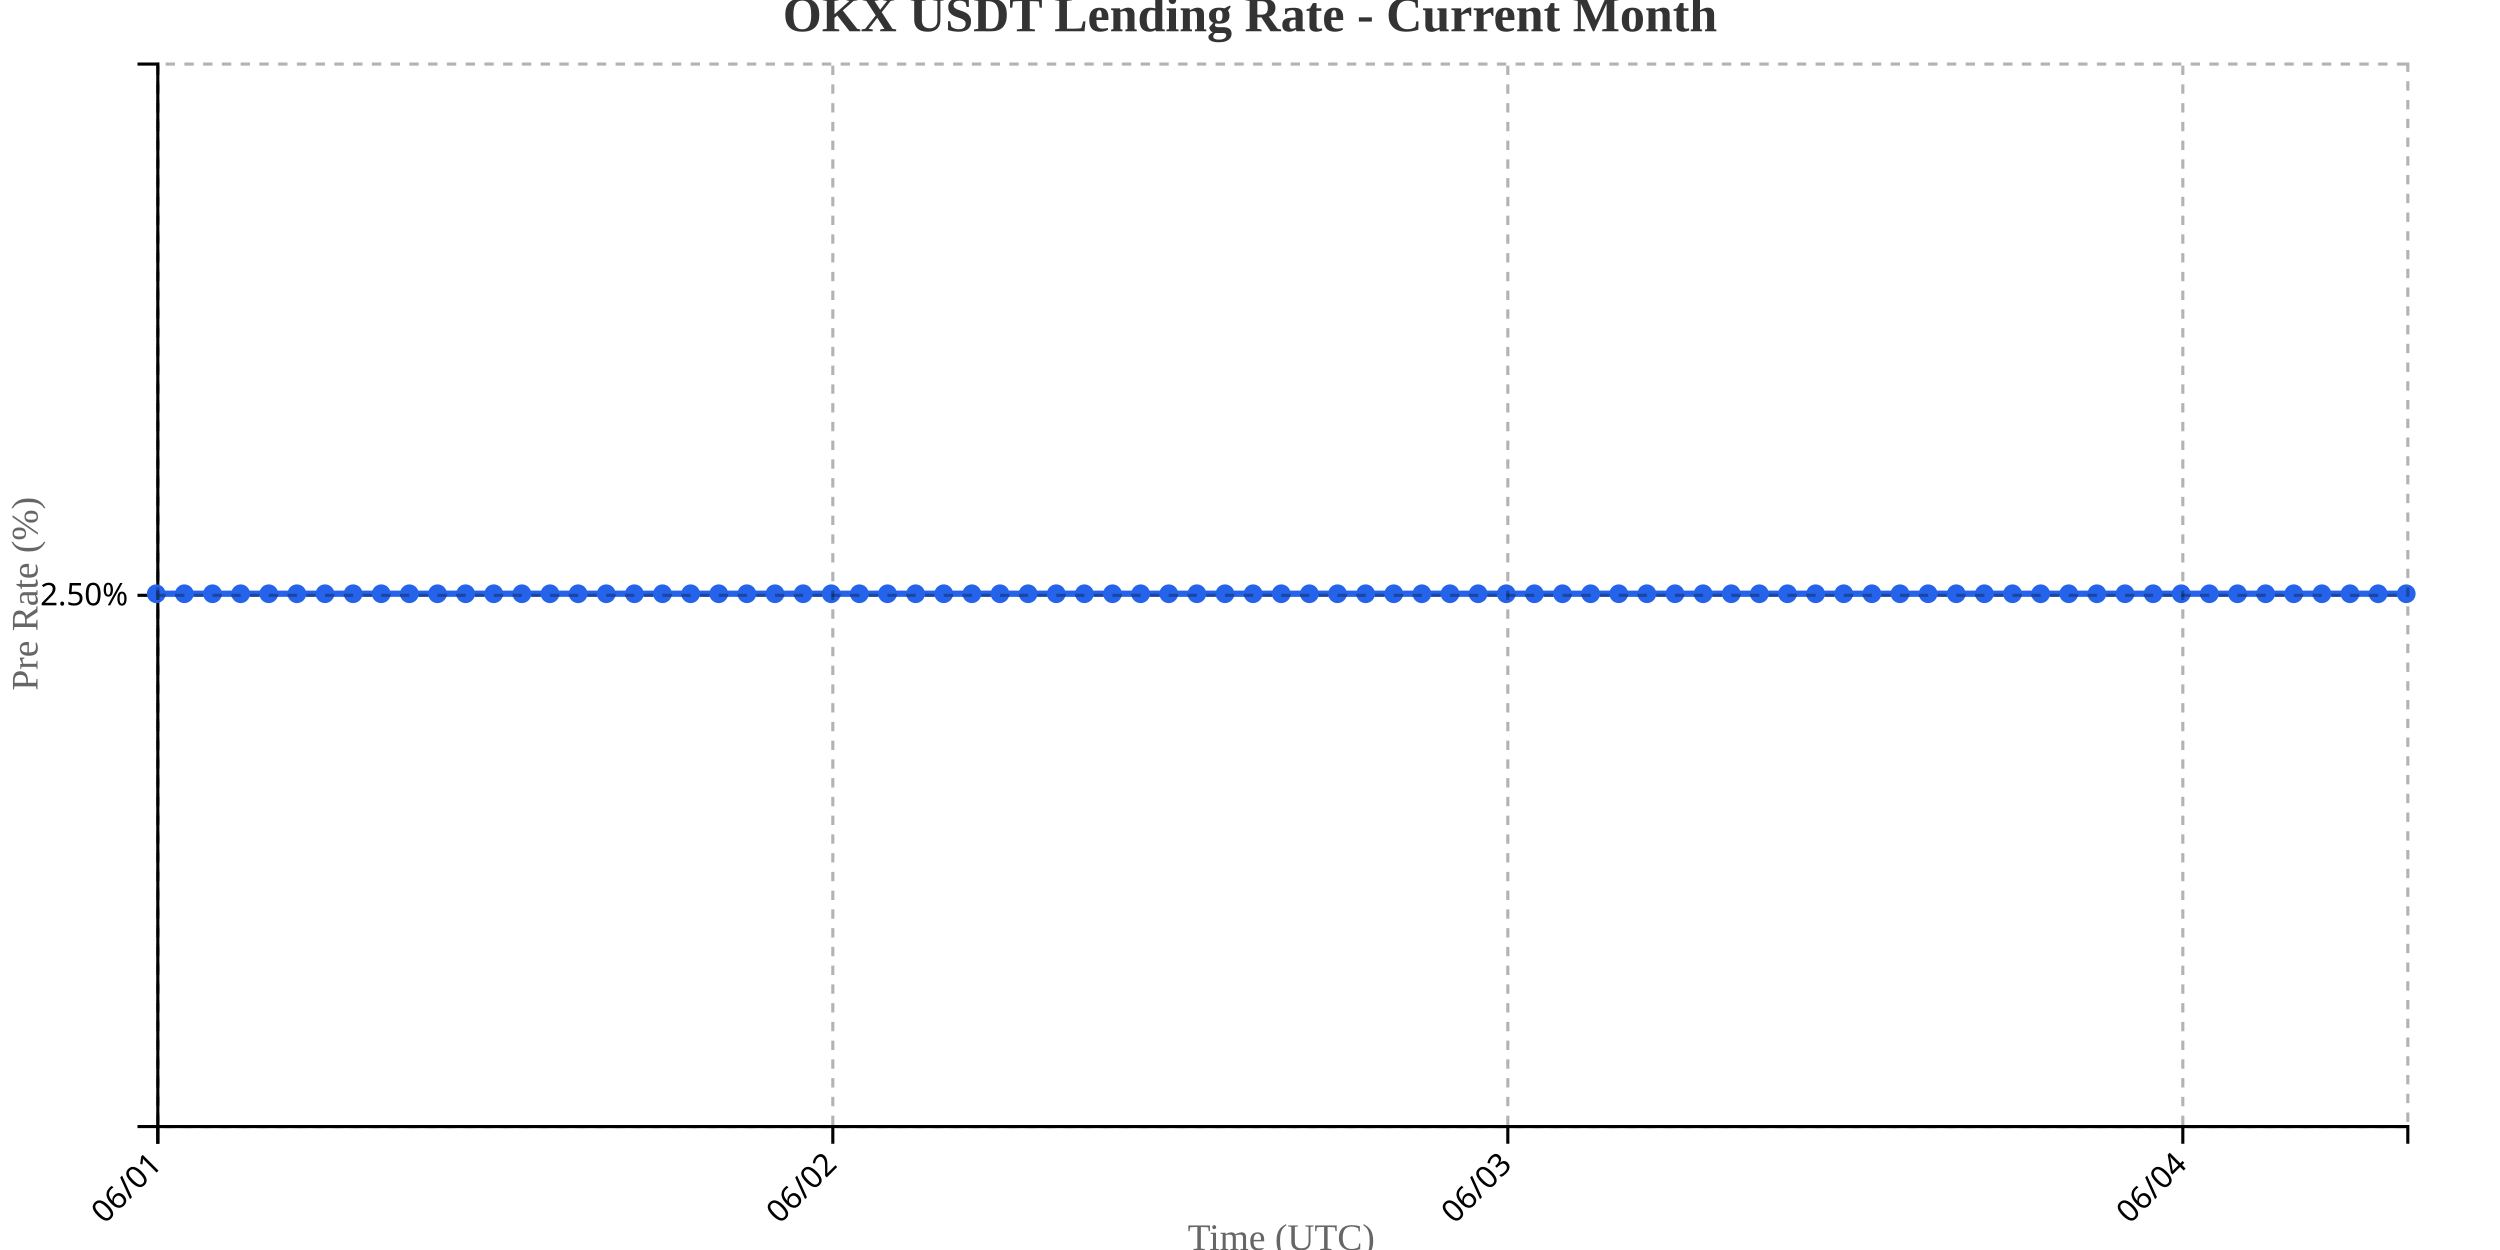
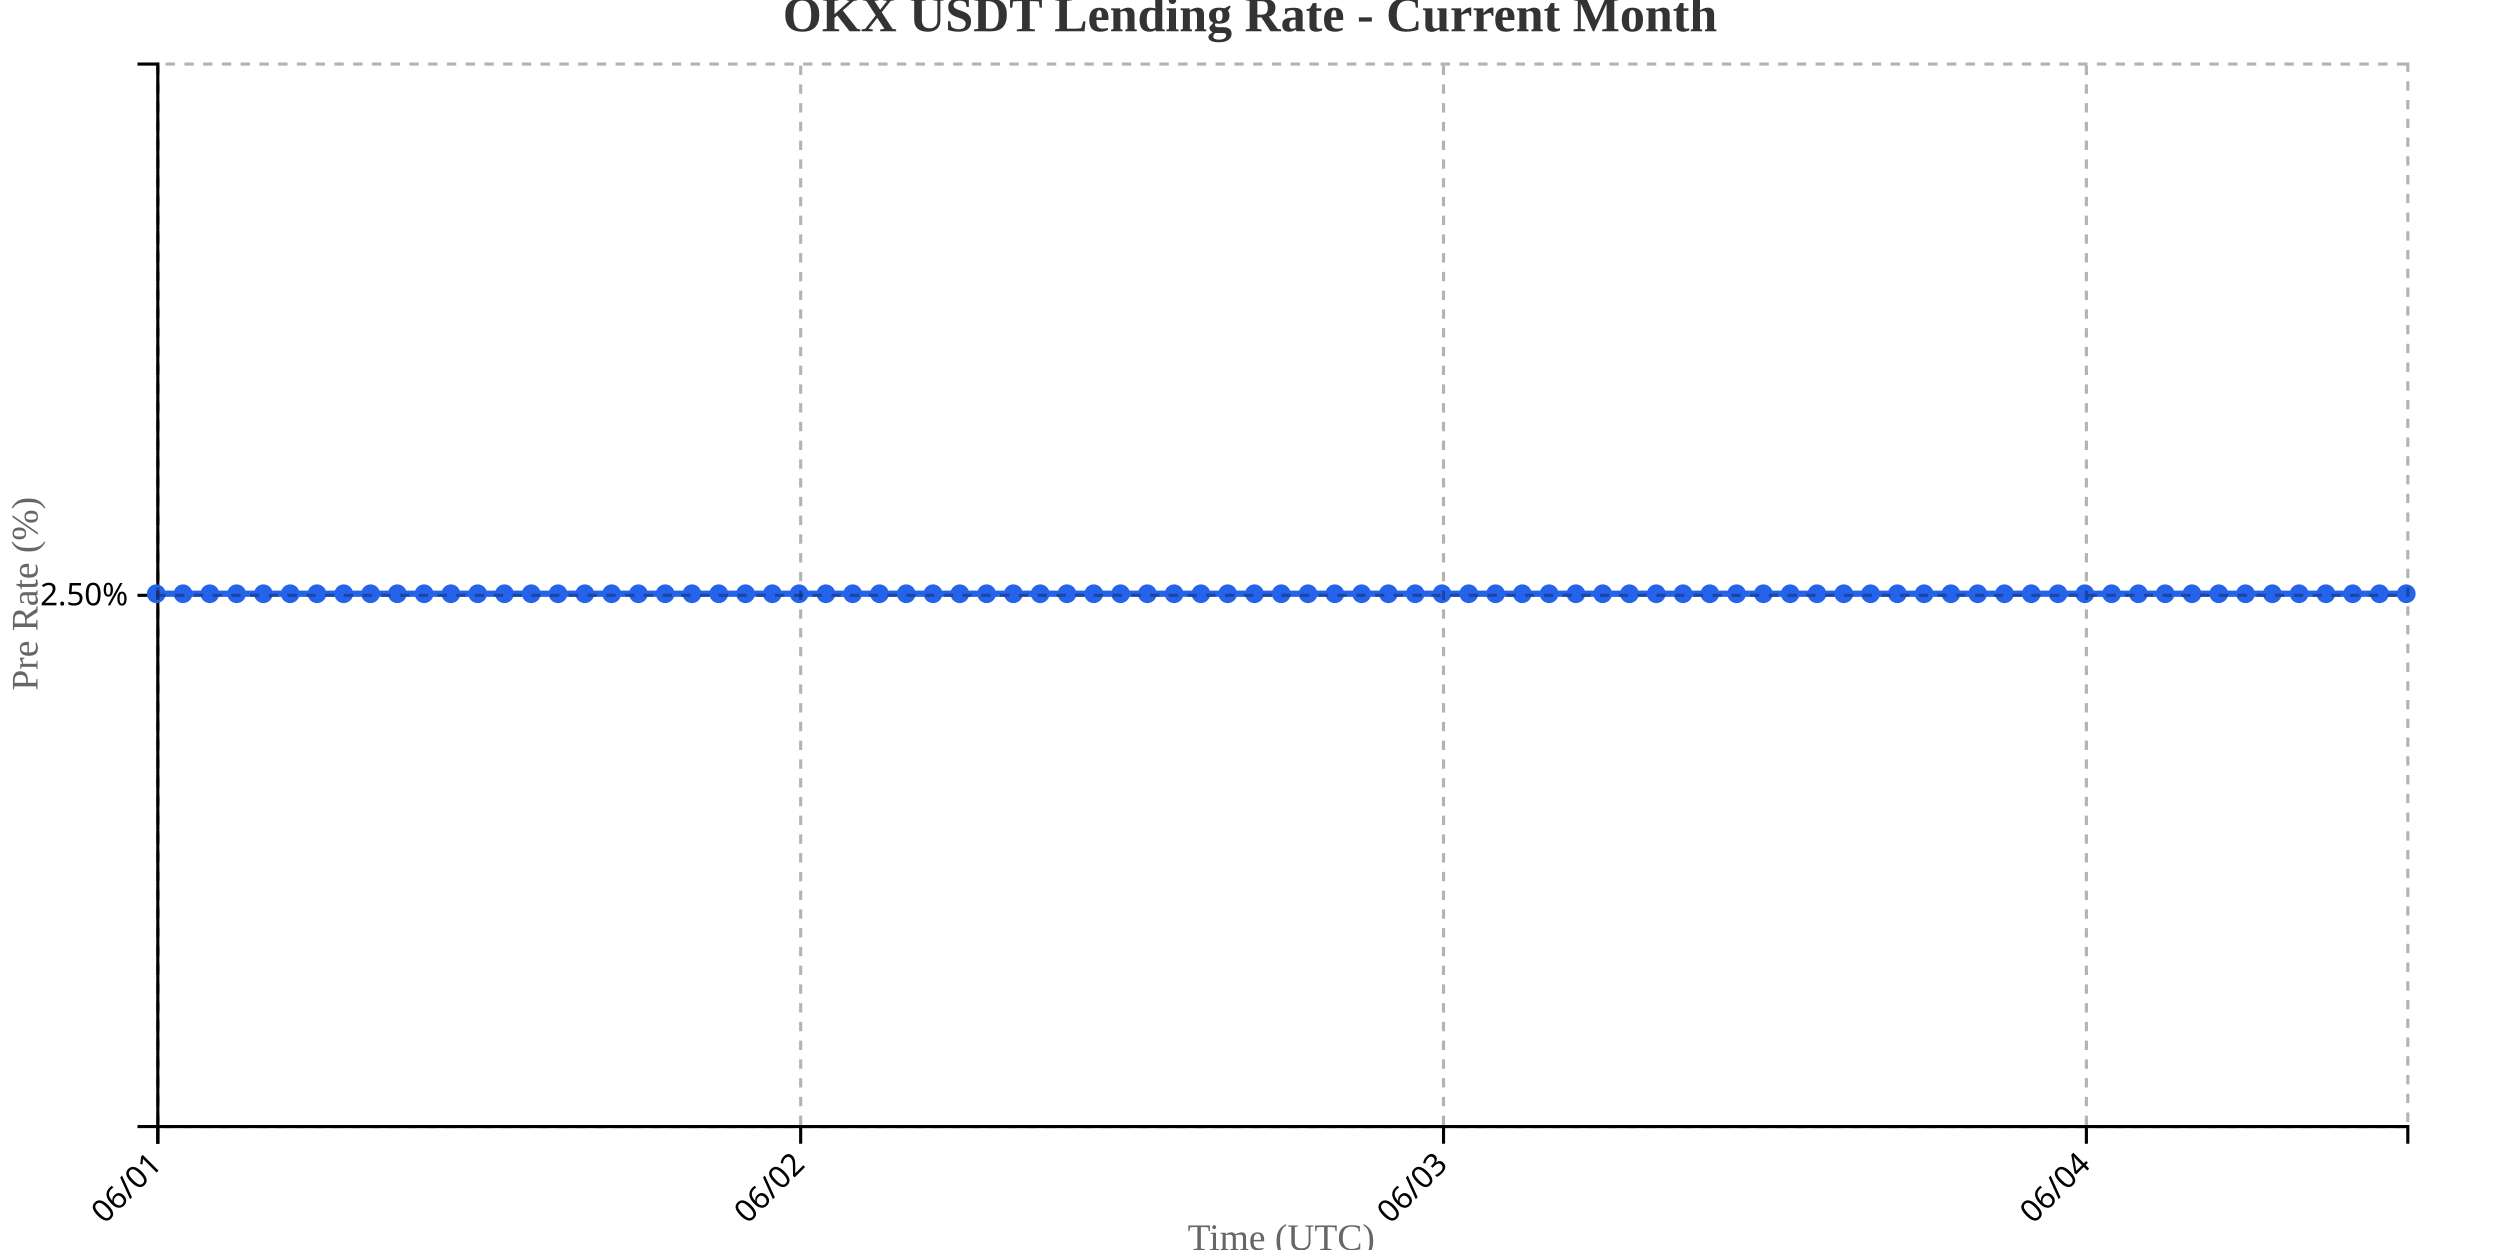
<svg xmlns="http://www.w3.org/2000/svg" width="800" height="400">
  <g transform="translate(50,20)">
    <g transform="translate(0,340)" fill="none" font-size="10" font-family="sans-serif" text-anchor="middle">
      <path class="domain" stroke="currentColor" d="M0.5,6V0.5H720.5V6" />
      <g class="tick" opacity="1" transform="translate(0.5,0)">
        <line stroke="currentColor" y2="6" />
        <text fill="currentColor" y="9" dy=".15em" style="text-anchor: end;" dx="-.8em" transform="rotate(-45)">06/01</text>
      </g>
-       <g class="tick" opacity="1" transform="translate(216.5,0)">
+       <g class="tick" opacity="1" transform="translate(206.2143,0)">
        <line stroke="currentColor" y2="6" />
        <text fill="currentColor" y="9" dy=".15em" style="text-anchor: end;" dx="-.8em" transform="rotate(-45)">06/02</text>
      </g>
-       <g class="tick" opacity="1" transform="translate(432.5,0)">
+       <g class="tick" opacity="1" transform="translate(411.9286,0)">
        <line stroke="currentColor" y2="6" />
        <text fill="currentColor" y="9" dy=".15em" style="text-anchor: end;" dx="-.8em" transform="rotate(-45)">06/03</text>
      </g>
-       <g class="tick" opacity="1" transform="translate(648.5,0)">
+       <g class="tick" opacity="1" transform="translate(617.6429,0)">
        <line stroke="currentColor" y2="6" />
        <text fill="currentColor" y="9" dy=".15em" style="text-anchor: end;" dx="-.8em" transform="rotate(-45)">06/04</text>
      </g>
    </g>
    <g fill="none" font-size="10" font-family="sans-serif" text-anchor="end">
      <path class="domain" stroke="currentColor" d="M-6,340.5H0.5V0.5H-6" />
      <g class="tick" opacity="1" transform="translate(0,170.5)">
        <line stroke="currentColor" x2="-6" />
        <text fill="currentColor" x="-9" dy="0.32em">2.50%</text>
      </g>
    </g>
    <text transform="rotate(-90)" y="-50" x="-170" dy="1em" style="text-anchor: middle; font-size: 12px; fill: #666;">Pre Rate (%)</text>
    <text transform="translate(360, 380)" style="text-anchor: middle; font-size: 12px; fill: #666;">Time (UTC)</text>
-     <path fill="none" stroke="#2563eb" stroke-width="2" d="M0,170C3,170,6,170,9,170C12,170,15,170,18,170C21,170,24,170,27,170C30,170,33,170,36,170C39,170,42,170,45,170C48,170,51,170,54,170C57,170,60,170,63,170C66,170,69,170,72,170C75,170,78,170,81,170C84,170,87,170,90,170C93,170,96,170,99,170C102,170,105,170,108,170C111,170,114,170,117,170C120,170,123,170,126,170C129,170,132,170,135,170C138,170,141,170,144,170C147,170,150,170,153,170C156,170,159,170,162,170C165,170,168,170,171,170C174,170,177,170,180,170C183,170,186,170,189,170C192,170,195,170,198,170C201,170,204,170,207,170C210,170,213,170,216,170C219,170,222,170,225,170C228,170,231,170,234,170C237,170,240,170,243,170C246,170,249,170,252,170C255,170,258,170,261,170C264,170,267,170,270,170C273,170,276,170,279,170C282,170,285,170,288,170C291,170,294,170,297,170C300,170,303,170,306,170C309,170,312,170,315,170C318,170,321,170,324,170C327,170,330,170,333,170C336,170,339,170,342,170C345,170,348,170,351,170C354,170,357,170,360,170C363,170,366,170,369,170C372,170,375,170,378,170C381,170,384,170,387,170C390,170,393,170,396,170C399,170,402,170,405,170C408,170,411,170,414,170C417,170,420,170,423,170C426,170,429,170,432,170C435,170,438,170,441,170C444,170,447,170,450,170C453,170,456,170,459,170C462,170,465,170,468,170C471,170,474,170,477,170C480,170,483,170,486,170C489,170,492,170,495,170C498,170,501,170,504,170C507,170,510,170,513,170C516,170,519,170,522,170C525,170,528,170,531,170C534,170,537,170,540,170C543,170,546,170,549,170C552,170,555,170,558,170C561,170,564,170,567,170C570,170,573,170,576,170C579,170,582,170,585,170C588,170,591,170,594,170C597,170,600,170,603,170C606,170,609,170,612,170C615,170,618,170,621,170C624,170,627,170,630,170C633,170,636,170,639,170C642,170,645,170,648,170C651,170,654,170,657,170C660,170,663,170,666,170C669,170,672,170,675,170C678,170,681,170,684,170C687,170,690,170,693,170C696,170,699,170,702,170C705,170,708,170,711,170C714,170,717,170,720,170" />
+     <path fill="none" stroke="#2563eb" stroke-width="2" d="M0,170C2.857,170,5.714,170,8.571,170C11.429,170,14.286,170,17.143,170C20,170,22.857,170,25.714,170C28.571,170,31.429,170,34.286,170C37.143,170,40,170,42.857,170C45.714,170,48.571,170,51.429,170C54.286,170,57.143,170,60,170C62.857,170,65.714,170,68.571,170C71.429,170,74.286,170,77.143,170C80,170,82.857,170,85.714,170C88.571,170,91.429,170,94.286,170C97.143,170,100,170,102.857,170C105.714,170,108.571,170,111.429,170C114.286,170,117.143,170,120,170C122.857,170,125.714,170,128.571,170C131.429,170,134.286,170,137.143,170C140,170,142.857,170,145.714,170C148.571,170,151.429,170,154.286,170C157.143,170,160,170,162.857,170C165.714,170,168.571,170,171.429,170C174.286,170,177.143,170,180,170C182.857,170,185.714,170,188.571,170C191.429,170,194.286,170,197.143,170C200,170,202.857,170,205.714,170C208.571,170,211.429,170,214.286,170C217.143,170,220,170,222.857,170C225.714,170,228.571,170,231.429,170C234.286,170,237.143,170,240,170C242.857,170,245.714,170,248.571,170C251.429,170,254.286,170,257.143,170C260,170,262.857,170,265.714,170C268.571,170,271.429,170,274.286,170C277.143,170,280,170,282.857,170C285.714,170,288.571,170,291.429,170C294.286,170,297.143,170,300,170C302.857,170,305.714,170,308.571,170C311.429,170,314.286,170,317.143,170C320,170,322.857,170,325.714,170C328.571,170,331.429,170,334.286,170C337.143,170,340,170,342.857,170C345.714,170,348.571,170,351.429,170C354.286,170,357.143,170,360,170C362.857,170,365.714,170,368.571,170C371.429,170,374.286,170,377.143,170C380,170,382.857,170,385.714,170C388.571,170,391.429,170,394.286,170C397.143,170,400,170,402.857,170C405.714,170,408.571,170,411.429,170C414.286,170,417.143,170,420,170C422.857,170,425.714,170,428.571,170C431.429,170,434.286,170,437.143,170C440,170,442.857,170,445.714,170C448.571,170,451.429,170,454.286,170C457.143,170,460,170,462.857,170C465.714,170,468.571,170,471.429,170C474.286,170,477.143,170,480,170C482.857,170,485.714,170,488.571,170C491.429,170,494.286,170,497.143,170C500,170,502.857,170,505.714,170C508.571,170,511.429,170,514.286,170C517.143,170,520,170,522.857,170C525.714,170,528.571,170,531.429,170C534.286,170,537.143,170,540,170C542.857,170,545.714,170,548.571,170C551.429,170,554.286,170,557.143,170C560,170,562.857,170,565.714,170C568.571,170,571.429,170,574.286,170C577.143,170,580,170,582.857,170C585.714,170,588.571,170,591.429,170C594.286,170,597.143,170,600,170C602.857,170,605.714,170,608.571,170C611.429,170,614.286,170,617.143,170C620,170,622.857,170,625.714,170C628.571,170,631.429,170,634.286,170C637.143,170,640,170,642.857,170C645.714,170,648.571,170,651.429,170C654.286,170,657.143,170,660,170C662.857,170,665.714,170,668.571,170C671.429,170,674.286,170,677.143,170C680,170,682.857,170,685.714,170C688.571,170,691.429,170,694.286,170C697.143,170,700,170,702.857,170C705.714,170,708.571,170,711.429,170C714.286,170,717.143,170,720,170" />
    <circle class="dot" cx="0" cy="170" r="3" fill="#2563eb" />
-     <circle class="dot" cx="9" cy="170" r="3" fill="#2563eb" />
-     <circle class="dot" cx="18" cy="170" r="3" fill="#2563eb" />
-     <circle class="dot" cx="27" cy="170" r="3" fill="#2563eb" />
-     <circle class="dot" cx="36" cy="170" r="3" fill="#2563eb" />
-     <circle class="dot" cx="45" cy="170" r="3" fill="#2563eb" />
-     <circle class="dot" cx="54" cy="170" r="3" fill="#2563eb" />
-     <circle class="dot" cx="63" cy="170" r="3" fill="#2563eb" />
-     <circle class="dot" cx="72" cy="170" r="3" fill="#2563eb" />
-     <circle class="dot" cx="81" cy="170" r="3" fill="#2563eb" />
-     <circle class="dot" cx="90" cy="170" r="3" fill="#2563eb" />
-     <circle class="dot" cx="99" cy="170" r="3" fill="#2563eb" />
-     <circle class="dot" cx="108" cy="170" r="3" fill="#2563eb" />
-     <circle class="dot" cx="117" cy="170" r="3" fill="#2563eb" />
-     <circle class="dot" cx="126" cy="170" r="3" fill="#2563eb" />
-     <circle class="dot" cx="135" cy="170" r="3" fill="#2563eb" />
-     <circle class="dot" cx="144" cy="170" r="3" fill="#2563eb" />
-     <circle class="dot" cx="153" cy="170" r="3" fill="#2563eb" />
-     <circle class="dot" cx="162" cy="170" r="3" fill="#2563eb" />
-     <circle class="dot" cx="171" cy="170" r="3" fill="#2563eb" />
+     <circle class="dot" cx="8.571" cy="170" r="3" fill="#2563eb" />
+     <circle class="dot" cx="17.143" cy="170" r="3" fill="#2563eb" />
+     <circle class="dot" cx="25.714" cy="170" r="3" fill="#2563eb" />
+     <circle class="dot" cx="34.286" cy="170" r="3" fill="#2563eb" />
+     <circle class="dot" cx="42.857" cy="170" r="3" fill="#2563eb" />
+     <circle class="dot" cx="51.429" cy="170" r="3" fill="#2563eb" />
+     <circle class="dot" cx="60" cy="170" r="3" fill="#2563eb" />
+     <circle class="dot" cx="68.571" cy="170" r="3" fill="#2563eb" />
+     <circle class="dot" cx="77.143" cy="170" r="3" fill="#2563eb" />
+     <circle class="dot" cx="85.714" cy="170" r="3" fill="#2563eb" />
+     <circle class="dot" cx="94.286" cy="170" r="3" fill="#2563eb" />
+     <circle class="dot" cx="102.857" cy="170" r="3" fill="#2563eb" />
+     <circle class="dot" cx="111.429" cy="170" r="3" fill="#2563eb" />
+     <circle class="dot" cx="120" cy="170" r="3" fill="#2563eb" />
+     <circle class="dot" cx="128.571" cy="170" r="3" fill="#2563eb" />
+     <circle class="dot" cx="137.143" cy="170" r="3" fill="#2563eb" />
+     <circle class="dot" cx="145.714" cy="170" r="3" fill="#2563eb" />
+     <circle class="dot" cx="154.286" cy="170" r="3" fill="#2563eb" />
+     <circle class="dot" cx="162.857" cy="170" r="3" fill="#2563eb" />
+     <circle class="dot" cx="171.429" cy="170" r="3" fill="#2563eb" />
    <circle class="dot" cx="180" cy="170" r="3" fill="#2563eb" />
-     <circle class="dot" cx="189" cy="170" r="3" fill="#2563eb" />
-     <circle class="dot" cx="198" cy="170" r="3" fill="#2563eb" />
-     <circle class="dot" cx="207" cy="170" r="3" fill="#2563eb" />
-     <circle class="dot" cx="216" cy="170" r="3" fill="#2563eb" />
-     <circle class="dot" cx="225" cy="170" r="3" fill="#2563eb" />
-     <circle class="dot" cx="234" cy="170" r="3" fill="#2563eb" />
-     <circle class="dot" cx="243" cy="170" r="3" fill="#2563eb" />
-     <circle class="dot" cx="252" cy="170" r="3" fill="#2563eb" />
-     <circle class="dot" cx="261" cy="170" r="3" fill="#2563eb" />
-     <circle class="dot" cx="270" cy="170" r="3" fill="#2563eb" />
-     <circle class="dot" cx="279" cy="170" r="3" fill="#2563eb" />
-     <circle class="dot" cx="288" cy="170" r="3" fill="#2563eb" />
-     <circle class="dot" cx="297" cy="170" r="3" fill="#2563eb" />
-     <circle class="dot" cx="306" cy="170" r="3" fill="#2563eb" />
-     <circle class="dot" cx="315" cy="170" r="3" fill="#2563eb" />
-     <circle class="dot" cx="324" cy="170" r="3" fill="#2563eb" />
-     <circle class="dot" cx="333" cy="170" r="3" fill="#2563eb" />
-     <circle class="dot" cx="342" cy="170" r="3" fill="#2563eb" />
-     <circle class="dot" cx="351" cy="170" r="3" fill="#2563eb" />
+     <circle class="dot" cx="188.571" cy="170" r="3" fill="#2563eb" />
+     <circle class="dot" cx="197.143" cy="170" r="3" fill="#2563eb" />
+     <circle class="dot" cx="205.714" cy="170" r="3" fill="#2563eb" />
+     <circle class="dot" cx="214.286" cy="170" r="3" fill="#2563eb" />
+     <circle class="dot" cx="222.857" cy="170" r="3" fill="#2563eb" />
+     <circle class="dot" cx="231.429" cy="170" r="3" fill="#2563eb" />
+     <circle class="dot" cx="240" cy="170" r="3" fill="#2563eb" />
+     <circle class="dot" cx="248.571" cy="170" r="3" fill="#2563eb" />
+     <circle class="dot" cx="257.143" cy="170" r="3" fill="#2563eb" />
+     <circle class="dot" cx="265.714" cy="170" r="3" fill="#2563eb" />
+     <circle class="dot" cx="274.286" cy="170" r="3" fill="#2563eb" />
+     <circle class="dot" cx="282.857" cy="170" r="3" fill="#2563eb" />
+     <circle class="dot" cx="291.429" cy="170" r="3" fill="#2563eb" />
+     <circle class="dot" cx="300" cy="170" r="3" fill="#2563eb" />
+     <circle class="dot" cx="308.571" cy="170" r="3" fill="#2563eb" />
+     <circle class="dot" cx="317.143" cy="170" r="3" fill="#2563eb" />
+     <circle class="dot" cx="325.714" cy="170" r="3" fill="#2563eb" />
+     <circle class="dot" cx="334.286" cy="170" r="3" fill="#2563eb" />
+     <circle class="dot" cx="342.857" cy="170" r="3" fill="#2563eb" />
+     <circle class="dot" cx="351.429" cy="170" r="3" fill="#2563eb" />
    <circle class="dot" cx="360" cy="170" r="3" fill="#2563eb" />
-     <circle class="dot" cx="369" cy="170" r="3" fill="#2563eb" />
-     <circle class="dot" cx="378" cy="170" r="3" fill="#2563eb" />
-     <circle class="dot" cx="387" cy="170" r="3" fill="#2563eb" />
-     <circle class="dot" cx="396" cy="170" r="3" fill="#2563eb" />
-     <circle class="dot" cx="405" cy="170" r="3" fill="#2563eb" />
-     <circle class="dot" cx="414" cy="170" r="3" fill="#2563eb" />
-     <circle class="dot" cx="423" cy="170" r="3" fill="#2563eb" />
-     <circle class="dot" cx="432" cy="170" r="3" fill="#2563eb" />
-     <circle class="dot" cx="441" cy="170" r="3" fill="#2563eb" />
-     <circle class="dot" cx="450" cy="170" r="3" fill="#2563eb" />
-     <circle class="dot" cx="459" cy="170" r="3" fill="#2563eb" />
-     <circle class="dot" cx="468" cy="170" r="3" fill="#2563eb" />
-     <circle class="dot" cx="477" cy="170" r="3" fill="#2563eb" />
-     <circle class="dot" cx="486" cy="170" r="3" fill="#2563eb" />
-     <circle class="dot" cx="495" cy="170" r="3" fill="#2563eb" />
-     <circle class="dot" cx="504" cy="170" r="3" fill="#2563eb" />
-     <circle class="dot" cx="513" cy="170" r="3" fill="#2563eb" />
-     <circle class="dot" cx="522" cy="170" r="3" fill="#2563eb" />
-     <circle class="dot" cx="531" cy="170" r="3" fill="#2563eb" />
+     <circle class="dot" cx="368.571" cy="170" r="3" fill="#2563eb" />
+     <circle class="dot" cx="377.143" cy="170" r="3" fill="#2563eb" />
+     <circle class="dot" cx="385.714" cy="170" r="3" fill="#2563eb" />
+     <circle class="dot" cx="394.286" cy="170" r="3" fill="#2563eb" />
+     <circle class="dot" cx="402.857" cy="170" r="3" fill="#2563eb" />
+     <circle class="dot" cx="411.429" cy="170" r="3" fill="#2563eb" />
+     <circle class="dot" cx="420" cy="170" r="3" fill="#2563eb" />
+     <circle class="dot" cx="428.571" cy="170" r="3" fill="#2563eb" />
+     <circle class="dot" cx="437.143" cy="170" r="3" fill="#2563eb" />
+     <circle class="dot" cx="445.714" cy="170" r="3" fill="#2563eb" />
+     <circle class="dot" cx="454.286" cy="170" r="3" fill="#2563eb" />
+     <circle class="dot" cx="462.857" cy="170" r="3" fill="#2563eb" />
+     <circle class="dot" cx="471.429" cy="170" r="3" fill="#2563eb" />
+     <circle class="dot" cx="480" cy="170" r="3" fill="#2563eb" />
+     <circle class="dot" cx="488.571" cy="170" r="3" fill="#2563eb" />
+     <circle class="dot" cx="497.143" cy="170" r="3" fill="#2563eb" />
+     <circle class="dot" cx="505.714" cy="170" r="3" fill="#2563eb" />
+     <circle class="dot" cx="514.286" cy="170" r="3" fill="#2563eb" />
+     <circle class="dot" cx="522.857" cy="170" r="3" fill="#2563eb" />
+     <circle class="dot" cx="531.429" cy="170" r="3" fill="#2563eb" />
    <circle class="dot" cx="540" cy="170" r="3" fill="#2563eb" />
-     <circle class="dot" cx="549" cy="170" r="3" fill="#2563eb" />
-     <circle class="dot" cx="558" cy="170" r="3" fill="#2563eb" />
-     <circle class="dot" cx="567" cy="170" r="3" fill="#2563eb" />
-     <circle class="dot" cx="576" cy="170" r="3" fill="#2563eb" />
-     <circle class="dot" cx="585" cy="170" r="3" fill="#2563eb" />
-     <circle class="dot" cx="594" cy="170" r="3" fill="#2563eb" />
-     <circle class="dot" cx="603" cy="170" r="3" fill="#2563eb" />
-     <circle class="dot" cx="612" cy="170" r="3" fill="#2563eb" />
-     <circle class="dot" cx="621" cy="170" r="3" fill="#2563eb" />
-     <circle class="dot" cx="630" cy="170" r="3" fill="#2563eb" />
-     <circle class="dot" cx="639" cy="170" r="3" fill="#2563eb" />
-     <circle class="dot" cx="648" cy="170" r="3" fill="#2563eb" />
-     <circle class="dot" cx="657" cy="170" r="3" fill="#2563eb" />
-     <circle class="dot" cx="666" cy="170" r="3" fill="#2563eb" />
-     <circle class="dot" cx="675" cy="170" r="3" fill="#2563eb" />
-     <circle class="dot" cx="684" cy="170" r="3" fill="#2563eb" />
-     <circle class="dot" cx="693" cy="170" r="3" fill="#2563eb" />
-     <circle class="dot" cx="702" cy="170" r="3" fill="#2563eb" />
-     <circle class="dot" cx="711" cy="170" r="3" fill="#2563eb" />
+     <circle class="dot" cx="548.571" cy="170" r="3" fill="#2563eb" />
+     <circle class="dot" cx="557.143" cy="170" r="3" fill="#2563eb" />
+     <circle class="dot" cx="565.714" cy="170" r="3" fill="#2563eb" />
+     <circle class="dot" cx="574.286" cy="170" r="3" fill="#2563eb" />
+     <circle class="dot" cx="582.857" cy="170" r="3" fill="#2563eb" />
+     <circle class="dot" cx="591.429" cy="170" r="3" fill="#2563eb" />
+     <circle class="dot" cx="600" cy="170" r="3" fill="#2563eb" />
+     <circle class="dot" cx="608.571" cy="170" r="3" fill="#2563eb" />
+     <circle class="dot" cx="617.143" cy="170" r="3" fill="#2563eb" />
+     <circle class="dot" cx="625.714" cy="170" r="3" fill="#2563eb" />
+     <circle class="dot" cx="634.286" cy="170" r="3" fill="#2563eb" />
+     <circle class="dot" cx="642.857" cy="170" r="3" fill="#2563eb" />
+     <circle class="dot" cx="651.429" cy="170" r="3" fill="#2563eb" />
+     <circle class="dot" cx="660" cy="170" r="3" fill="#2563eb" />
+     <circle class="dot" cx="668.571" cy="170" r="3" fill="#2563eb" />
+     <circle class="dot" cx="677.143" cy="170" r="3" fill="#2563eb" />
+     <circle class="dot" cx="685.714" cy="170" r="3" fill="#2563eb" />
+     <circle class="dot" cx="694.286" cy="170" r="3" fill="#2563eb" />
+     <circle class="dot" cx="702.857" cy="170" r="3" fill="#2563eb" />
+     <circle class="dot" cx="711.429" cy="170" r="3" fill="#2563eb" />
    <circle class="dot" cx="720" cy="170" r="3" fill="#2563eb" />
    <g class="grid" transform="translate(0,340)" fill="none" font-size="10" font-family="sans-serif" text-anchor="middle" style="stroke-dasharray: 3,3; opacity: 0.3;">
      <path class="domain" stroke="currentColor" d="M0.5,-340V0.5H720.5V-340" />
      <g class="tick" opacity="1" transform="translate(0.5,0)">
        <line stroke="currentColor" y2="-340" />
        <text fill="currentColor" y="3" dy="0.71em" />
      </g>
-       <g class="tick" opacity="1" transform="translate(216.5,0)">
+       <g class="tick" opacity="1" transform="translate(206.2143,0)">
        <line stroke="currentColor" y2="-340" />
        <text fill="currentColor" y="3" dy="0.71em" />
      </g>
-       <g class="tick" opacity="1" transform="translate(432.5,0)">
+       <g class="tick" opacity="1" transform="translate(411.9286,0)">
        <line stroke="currentColor" y2="-340" />
        <text fill="currentColor" y="3" dy="0.71em" />
      </g>
-       <g class="tick" opacity="1" transform="translate(648.5,0)">
+       <g class="tick" opacity="1" transform="translate(617.6429,0)">
        <line stroke="currentColor" y2="-340" />
        <text fill="currentColor" y="3" dy="0.71em" />
      </g>
    </g>
    <g class="grid" fill="none" font-size="10" font-family="sans-serif" text-anchor="end" style="stroke-dasharray: 3,3; opacity: 0.3;">
      <path class="domain" stroke="currentColor" d="M720,340.5H0.5V0.5H720" />
      <g class="tick" opacity="1" transform="translate(0,170.5)">
        <line stroke="currentColor" x2="720" />
        <text fill="currentColor" x="-3" dy="0.32em" />
      </g>
    </g>
  </g>
  <text x="400" y="10" text-anchor="middle" style="font-size: 16px; font-weight: bold; fill: #333;">OKX USDT Lending Rate - Current Month</text>
</svg>
